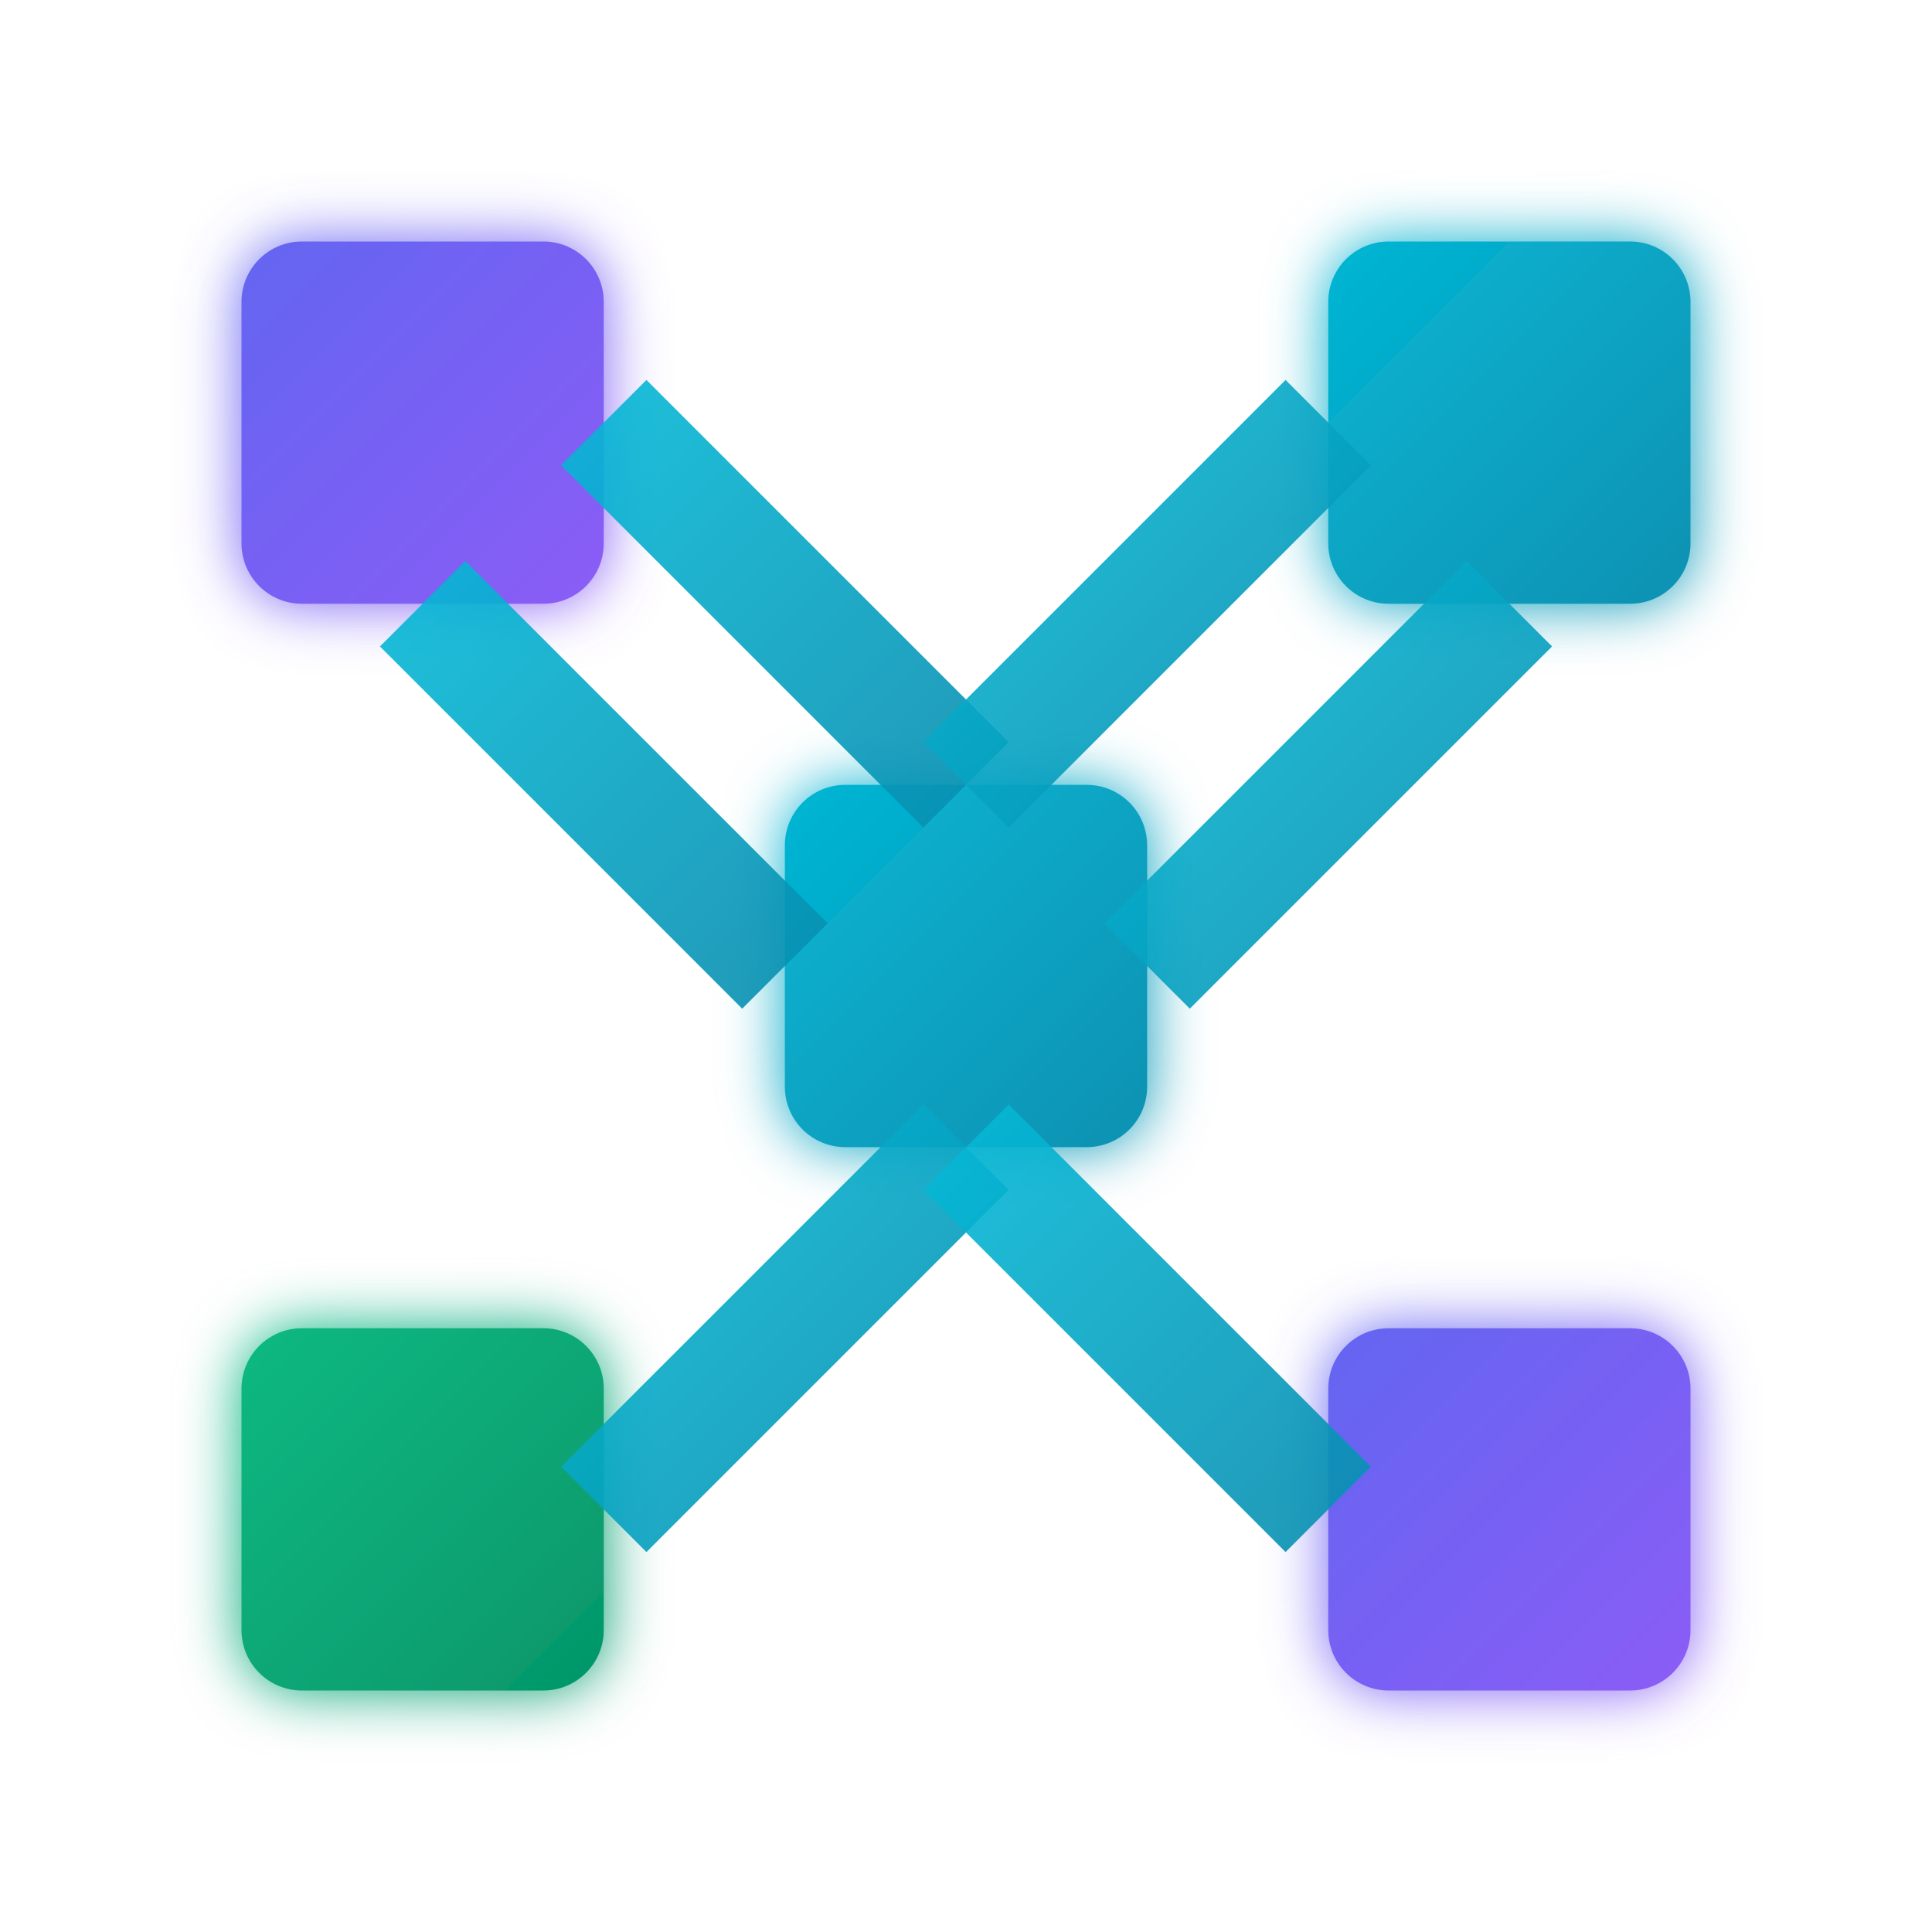
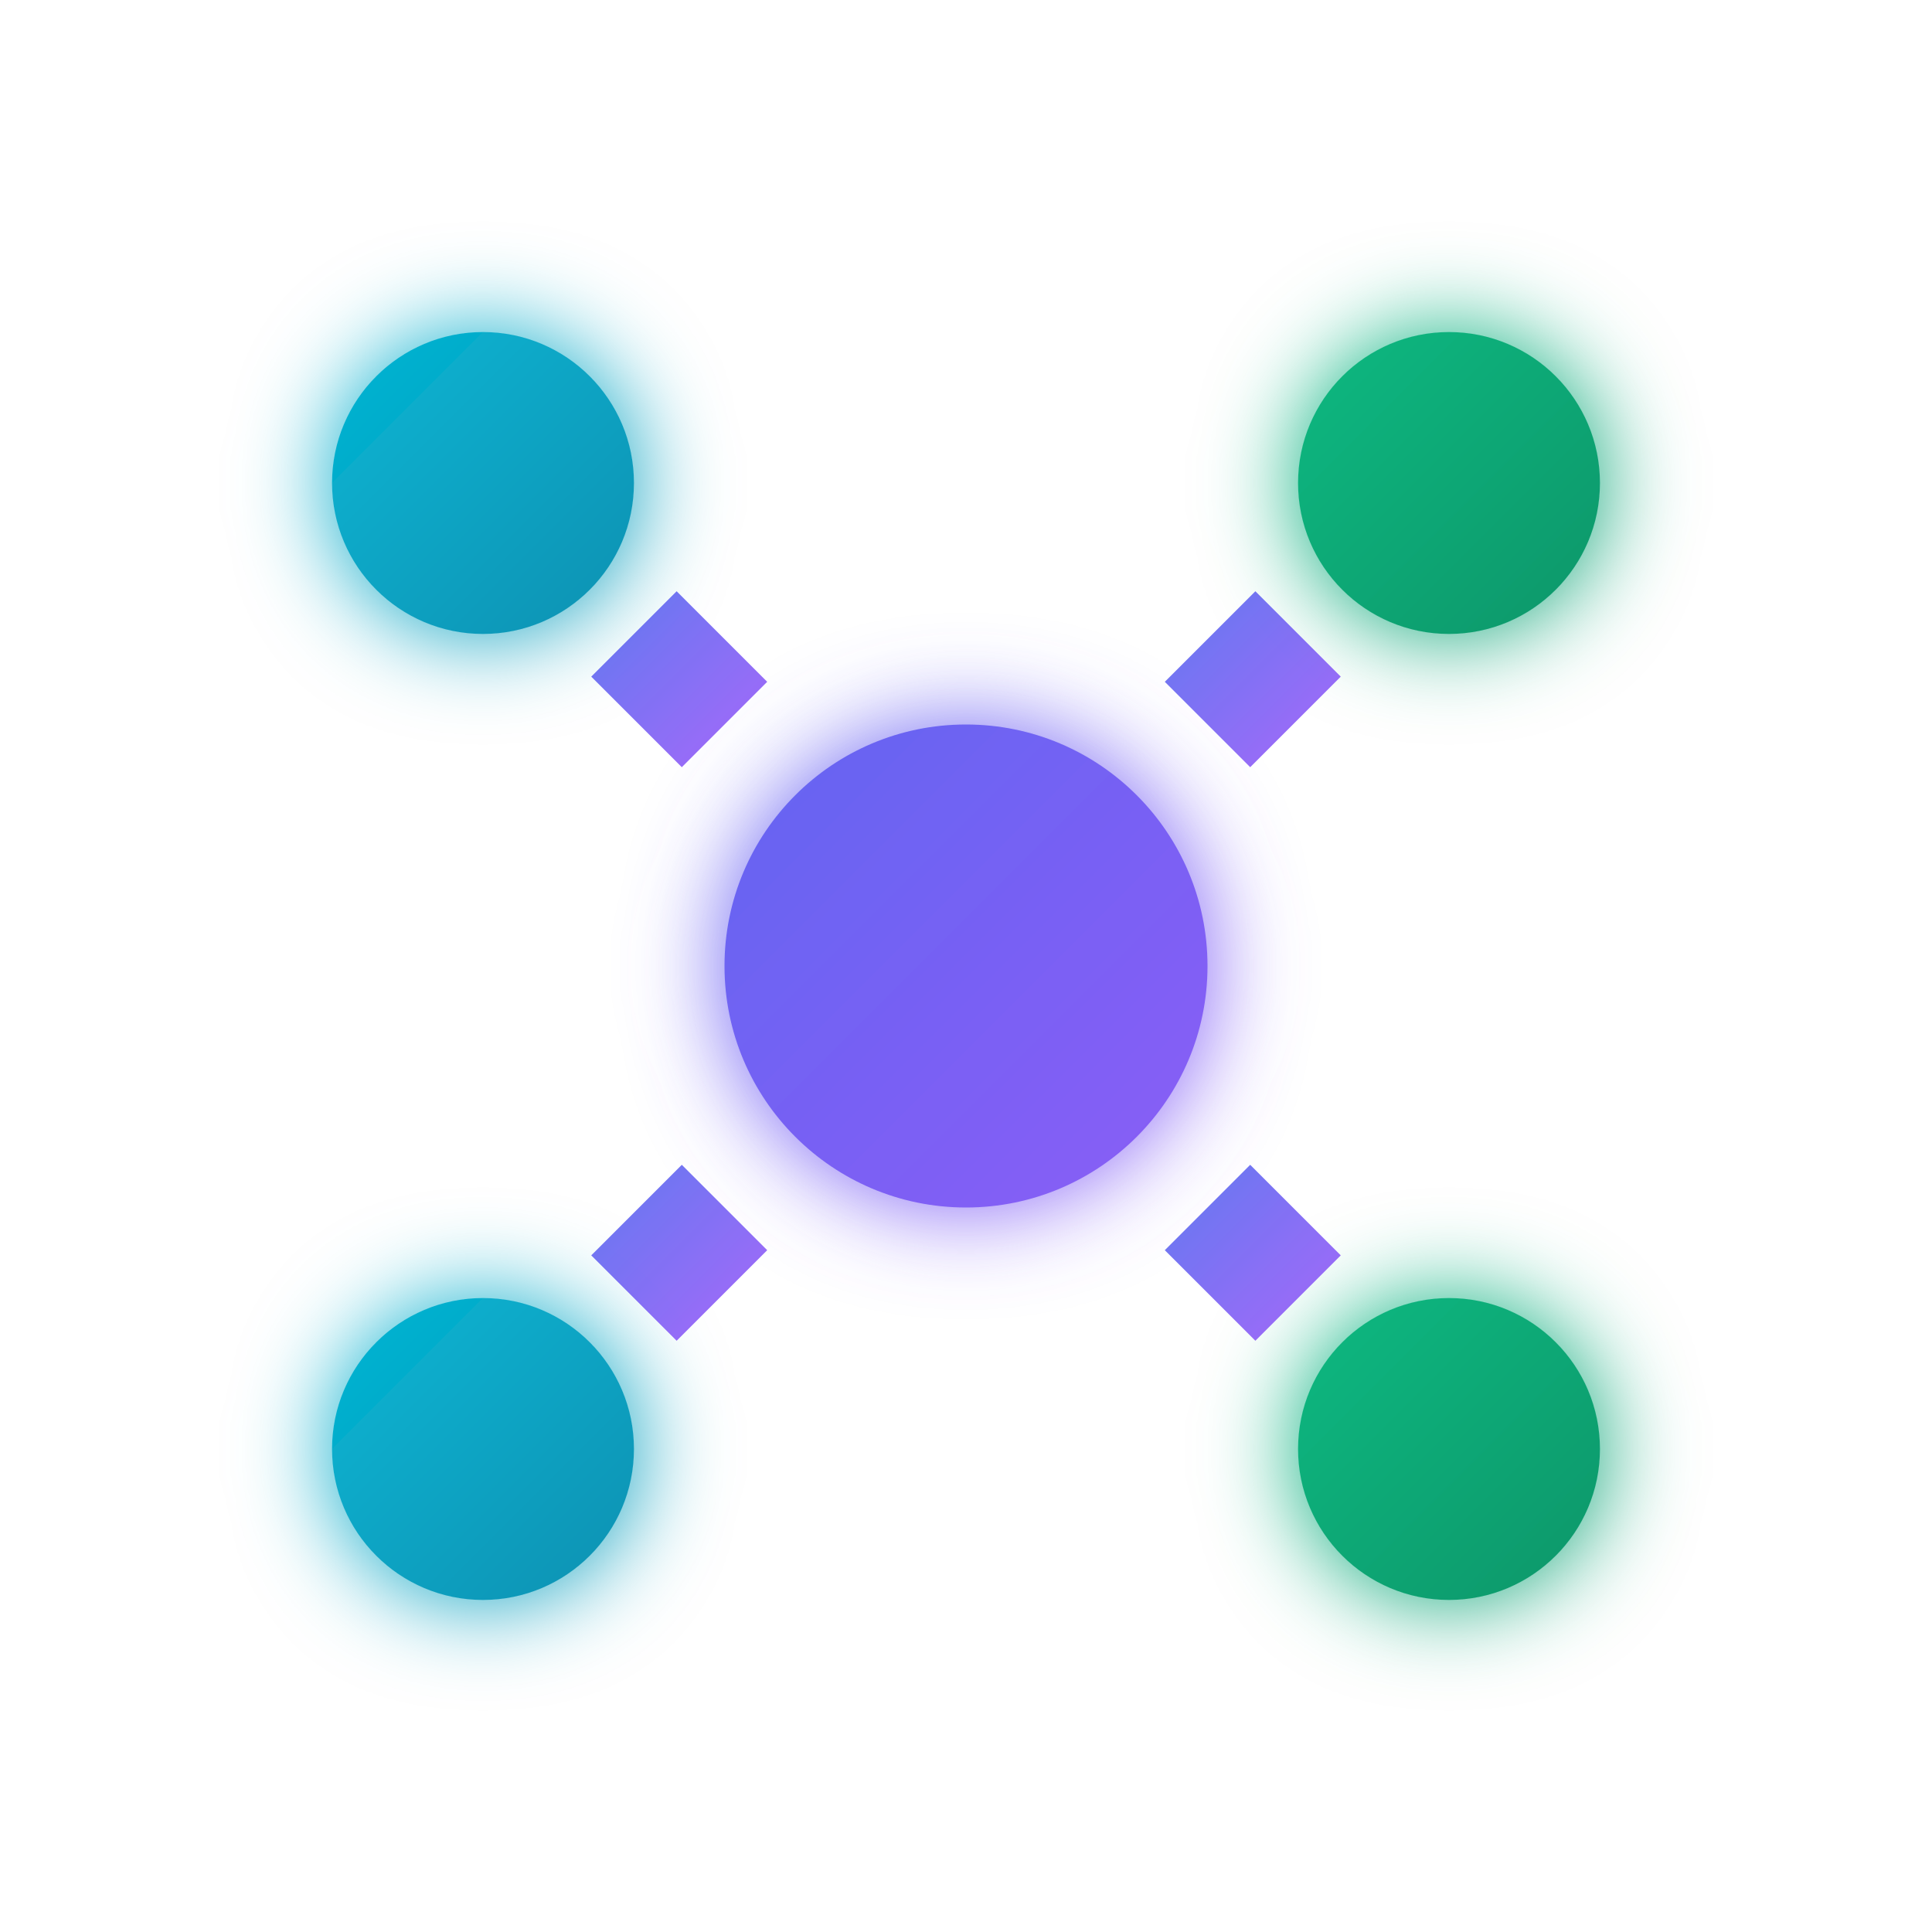
<svg xmlns="http://www.w3.org/2000/svg" width="32" height="32" viewBox="0 0 32 32">
  <defs>
    <linearGradient id="primaryGradient" x1="0%" y1="0%" x2="100%" y2="100%">
      <stop offset="0%" style="stop-color:#6366f1;stop-opacity:1" />
      <stop offset="100%" style="stop-color:#8b5cf6;stop-opacity:1" />
    </linearGradient>
    <linearGradient id="secondaryGradient" x1="0%" y1="0%" x2="100%" y2="100%">
      <stop offset="0%" style="stop-color:#06b6d4;stop-opacity:1" />
      <stop offset="100%" style="stop-color:#0891b2;stop-opacity:1" />
    </linearGradient>
    <linearGradient id="accentGradient" x1="0%" y1="0%" x2="100%" y2="100%">
      <stop offset="0%" style="stop-color:#10b981;stop-opacity:1" />
      <stop offset="100%" style="stop-color:#059669;stop-opacity:1" />
    </linearGradient>
    <filter id="glow" x="-50%" y="-50%" width="200%" height="200%">
-       <feGaussianBlur stdDeviation="0.5" result="coloredBlur" />
+       <feGaussianBlur stdDeviation="0.8" result="coloredBlur" />
      <feMerge>
        <feMergeNode in="coloredBlur" />
        <feMergeNode in="SourceGraphic" />
      </feMerge>
    </filter>
  </defs>
-   <rect x="4" y="4" width="6" height="6" rx="1" fill="url(#primaryGradient)" filter="url(#glow)" />
-   <rect x="22" y="4" width="6" height="6" rx="1" fill="url(#secondaryGradient)" filter="url(#glow)" />
-   <rect x="4" y="22" width="6" height="6" rx="1" fill="url(#accentGradient)" filter="url(#glow)" />
-   <rect x="22" y="22" width="6" height="6" rx="1" fill="url(#primaryGradient)" filter="url(#glow)" />
-   <rect x="13" y="13" width="6" height="6" rx="1" fill="url(#secondaryGradient)" filter="url(#glow)" />
-   <line x1="10" y1="7" x2="22" y2="7" stroke="url(#primaryGradient)" stroke-width="1.5" opacity="0.8" />
-   <line x1="7" y1="10" x2="7" y2="22" stroke="url(#secondaryGradient)" stroke-width="1.5" opacity="0.8" />
-   <line x1="25" y1="10" x2="25" y2="22" stroke="url(#accentGradient)" stroke-width="1.5" opacity="0.8" />
-   <line x1="10" y1="25" x2="22" y2="25" stroke="url(#primaryGradient)" stroke-width="1.5" opacity="0.8" />
-   <line x1="10" y1="7" x2="16" y2="13" stroke="url(#secondaryGradient)" stroke-width="2" opacity="0.9" />
-   <line x1="22" y1="7" x2="16" y2="13" stroke="url(#secondaryGradient)" stroke-width="2" opacity="0.9" />
-   <line x1="7" y1="10" x2="13" y2="16" stroke="url(#secondaryGradient)" stroke-width="2" opacity="0.9" />
-   <line x1="25" y1="10" x2="19" y2="16" stroke="url(#secondaryGradient)" stroke-width="2" opacity="0.9" />
-   <line x1="10" y1="25" x2="16" y2="19" stroke="url(#secondaryGradient)" stroke-width="2" opacity="0.9" />
-   <line x1="22" y1="25" x2="16" y2="19" stroke="url(#secondaryGradient)" stroke-width="2" opacity="0.9" />
+   <circle cx="16" cy="16" r="4" fill="url(#primaryGradient)" filter="url(#glow)" />
+   <circle cx="8" cy="8" r="2.5" fill="url(#secondaryGradient)" filter="url(#glow)" />
+   <circle cx="24" cy="8" r="2.5" fill="url(#accentGradient)" filter="url(#glow)" />
+   <circle cx="8" cy="24" r="2.5" fill="url(#secondaryGradient)" filter="url(#glow)" />
+   <circle cx="24" cy="24" r="2.5" fill="url(#accentGradient)" filter="url(#glow)" />
+   <line x1="10.5" y1="10.5" x2="12" y2="12" stroke="url(#primaryGradient)" stroke-width="2" opacity="0.9" />
+   <line x1="21.5" y1="10.5" x2="20" y2="12" stroke="url(#primaryGradient)" stroke-width="2" opacity="0.9" />
+   <line x1="10.5" y1="21.5" x2="12" y2="20" stroke="url(#primaryGradient)" stroke-width="2" opacity="0.9" />
+   <line x1="21.5" y1="21.5" x2="20" y2="20" stroke="url(#primaryGradient)" stroke-width="2" opacity="0.9" />
+   <line x1="8" y1="8" x2="24" y2="8" stroke="url(#secondaryGradient)" stroke-width="1" opacity="0.6" />
+   <line x1="8" y1="24" x2="24" y2="24" stroke="url(#accentGradient)" stroke-width="1" opacity="0.6" />
+   <line x1="8" y1="8" x2="8" y2="24" stroke="url(#secondaryGradient)" stroke-width="1" opacity="0.6" />
+   <line x1="24" y1="8" x2="24" y2="24" stroke="url(#accentGradient)" stroke-width="1" opacity="0.6" />
</svg>
